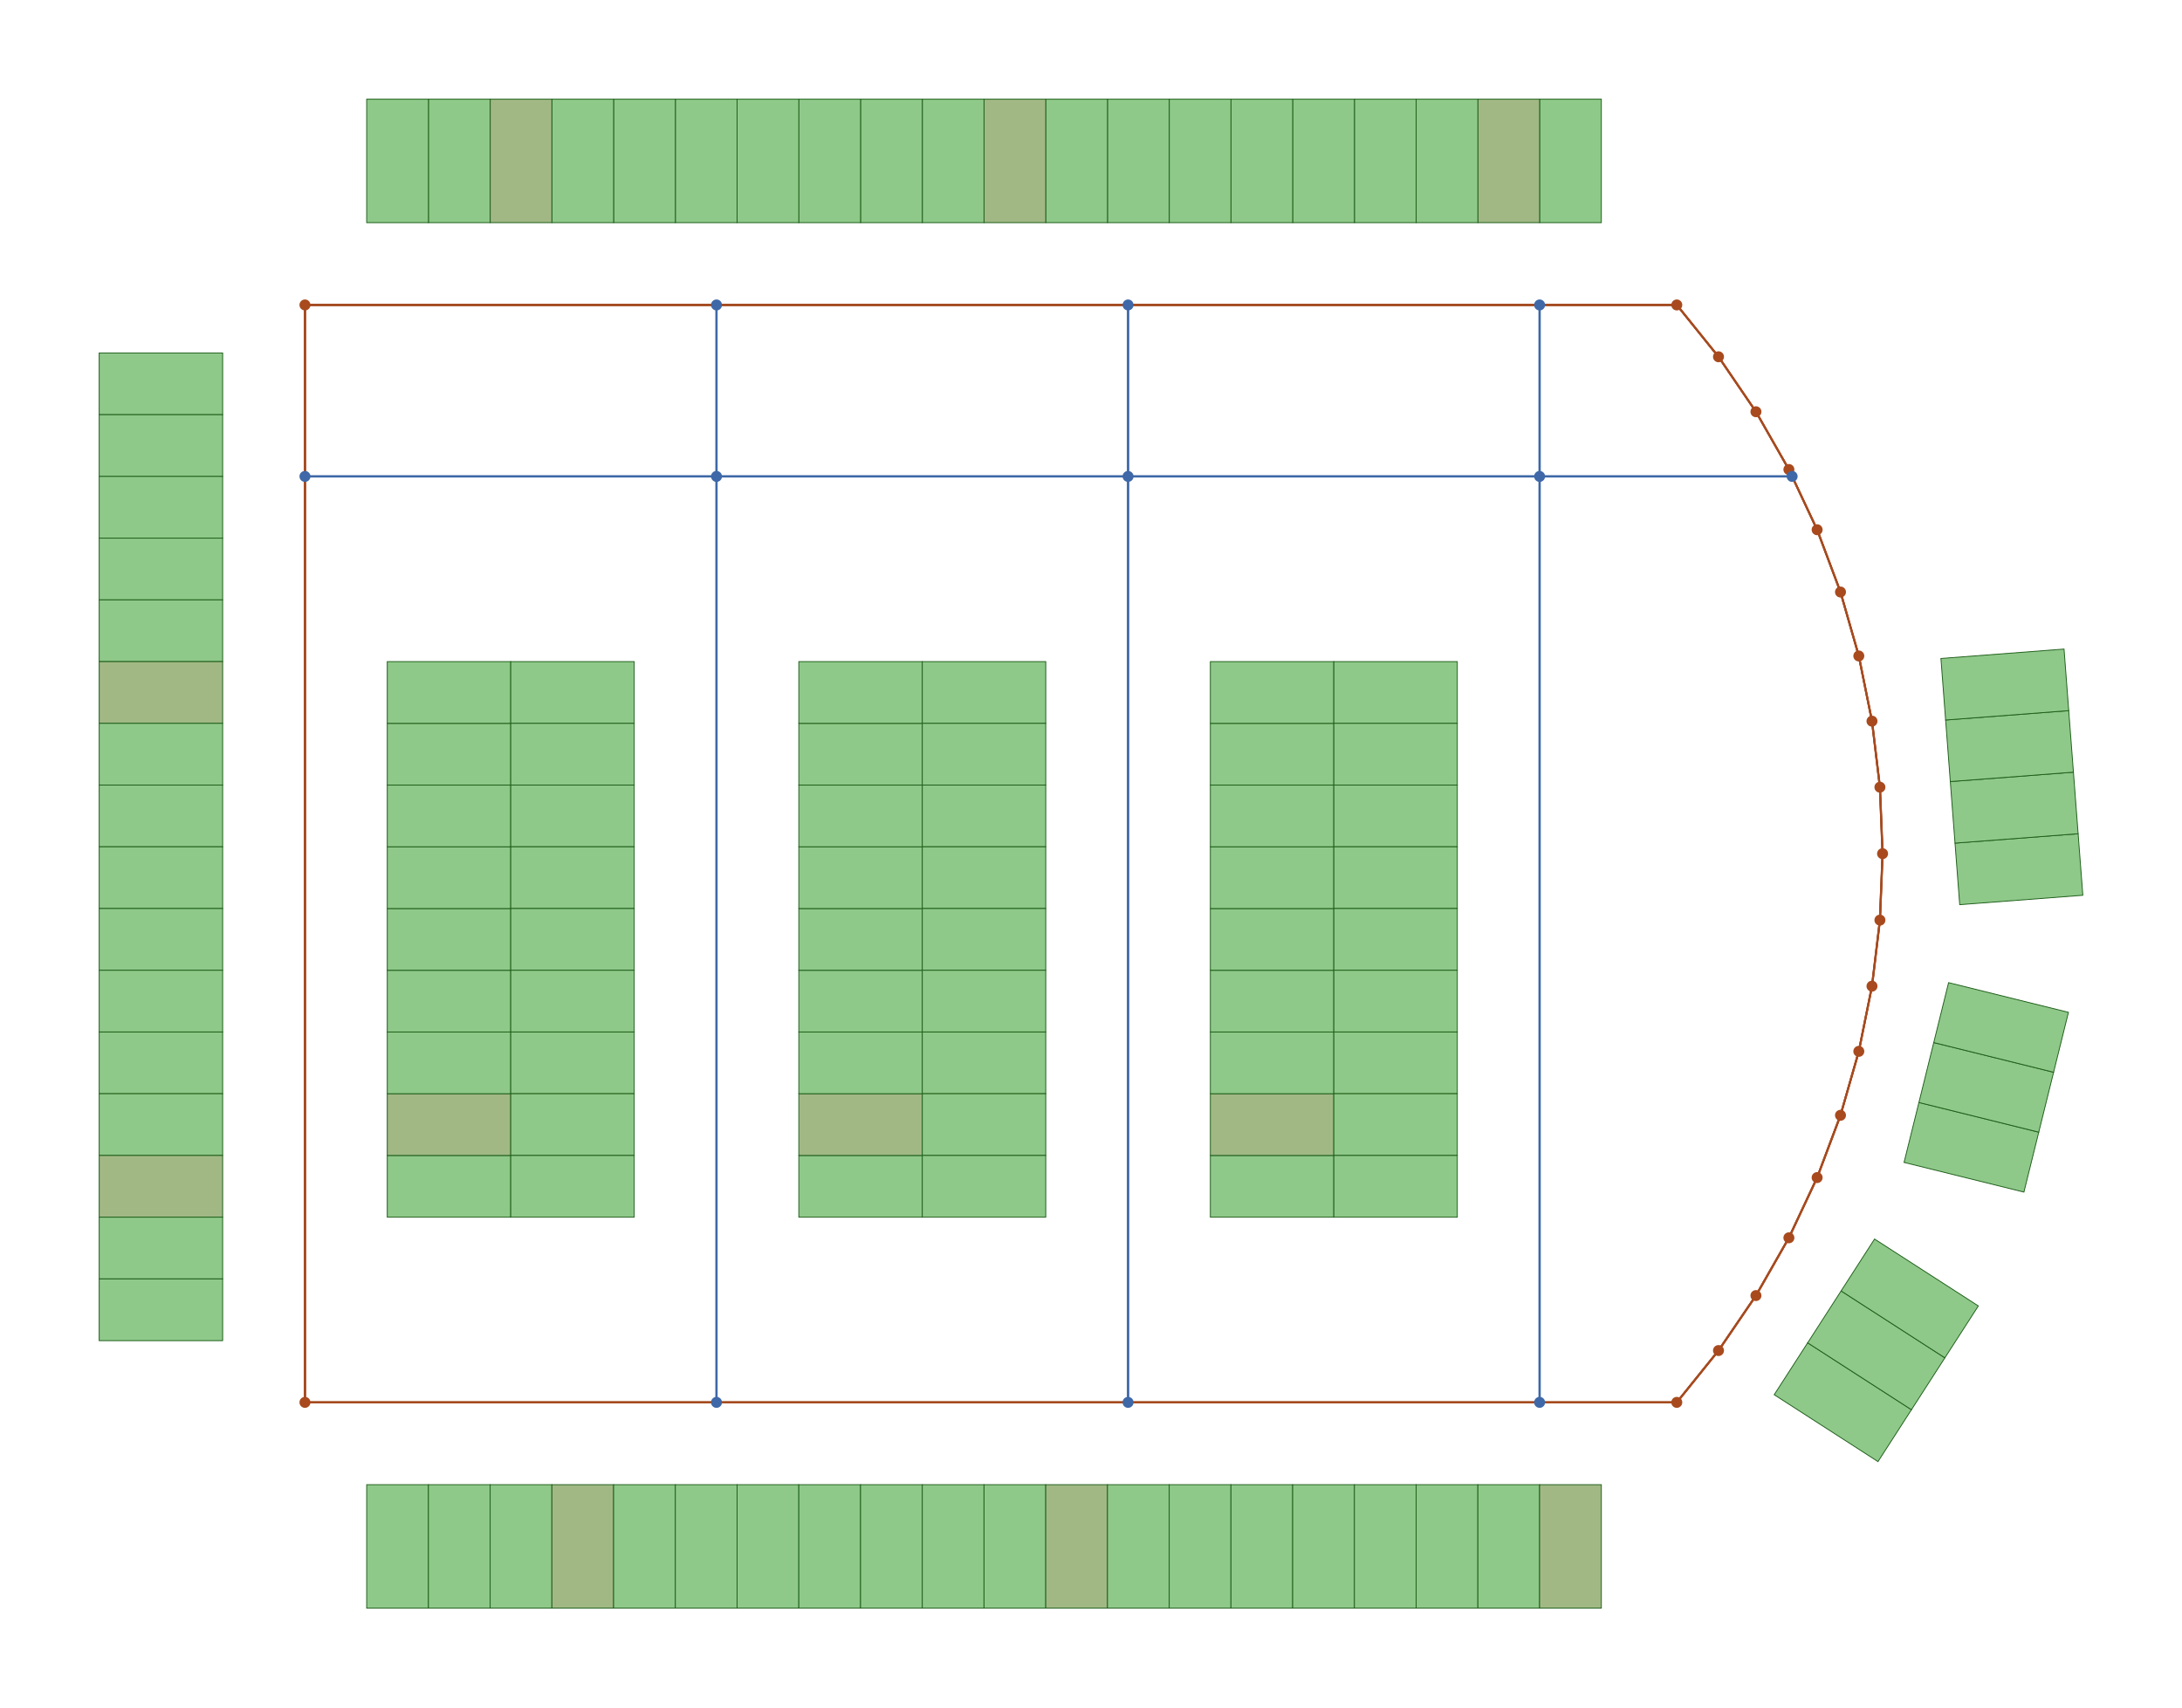
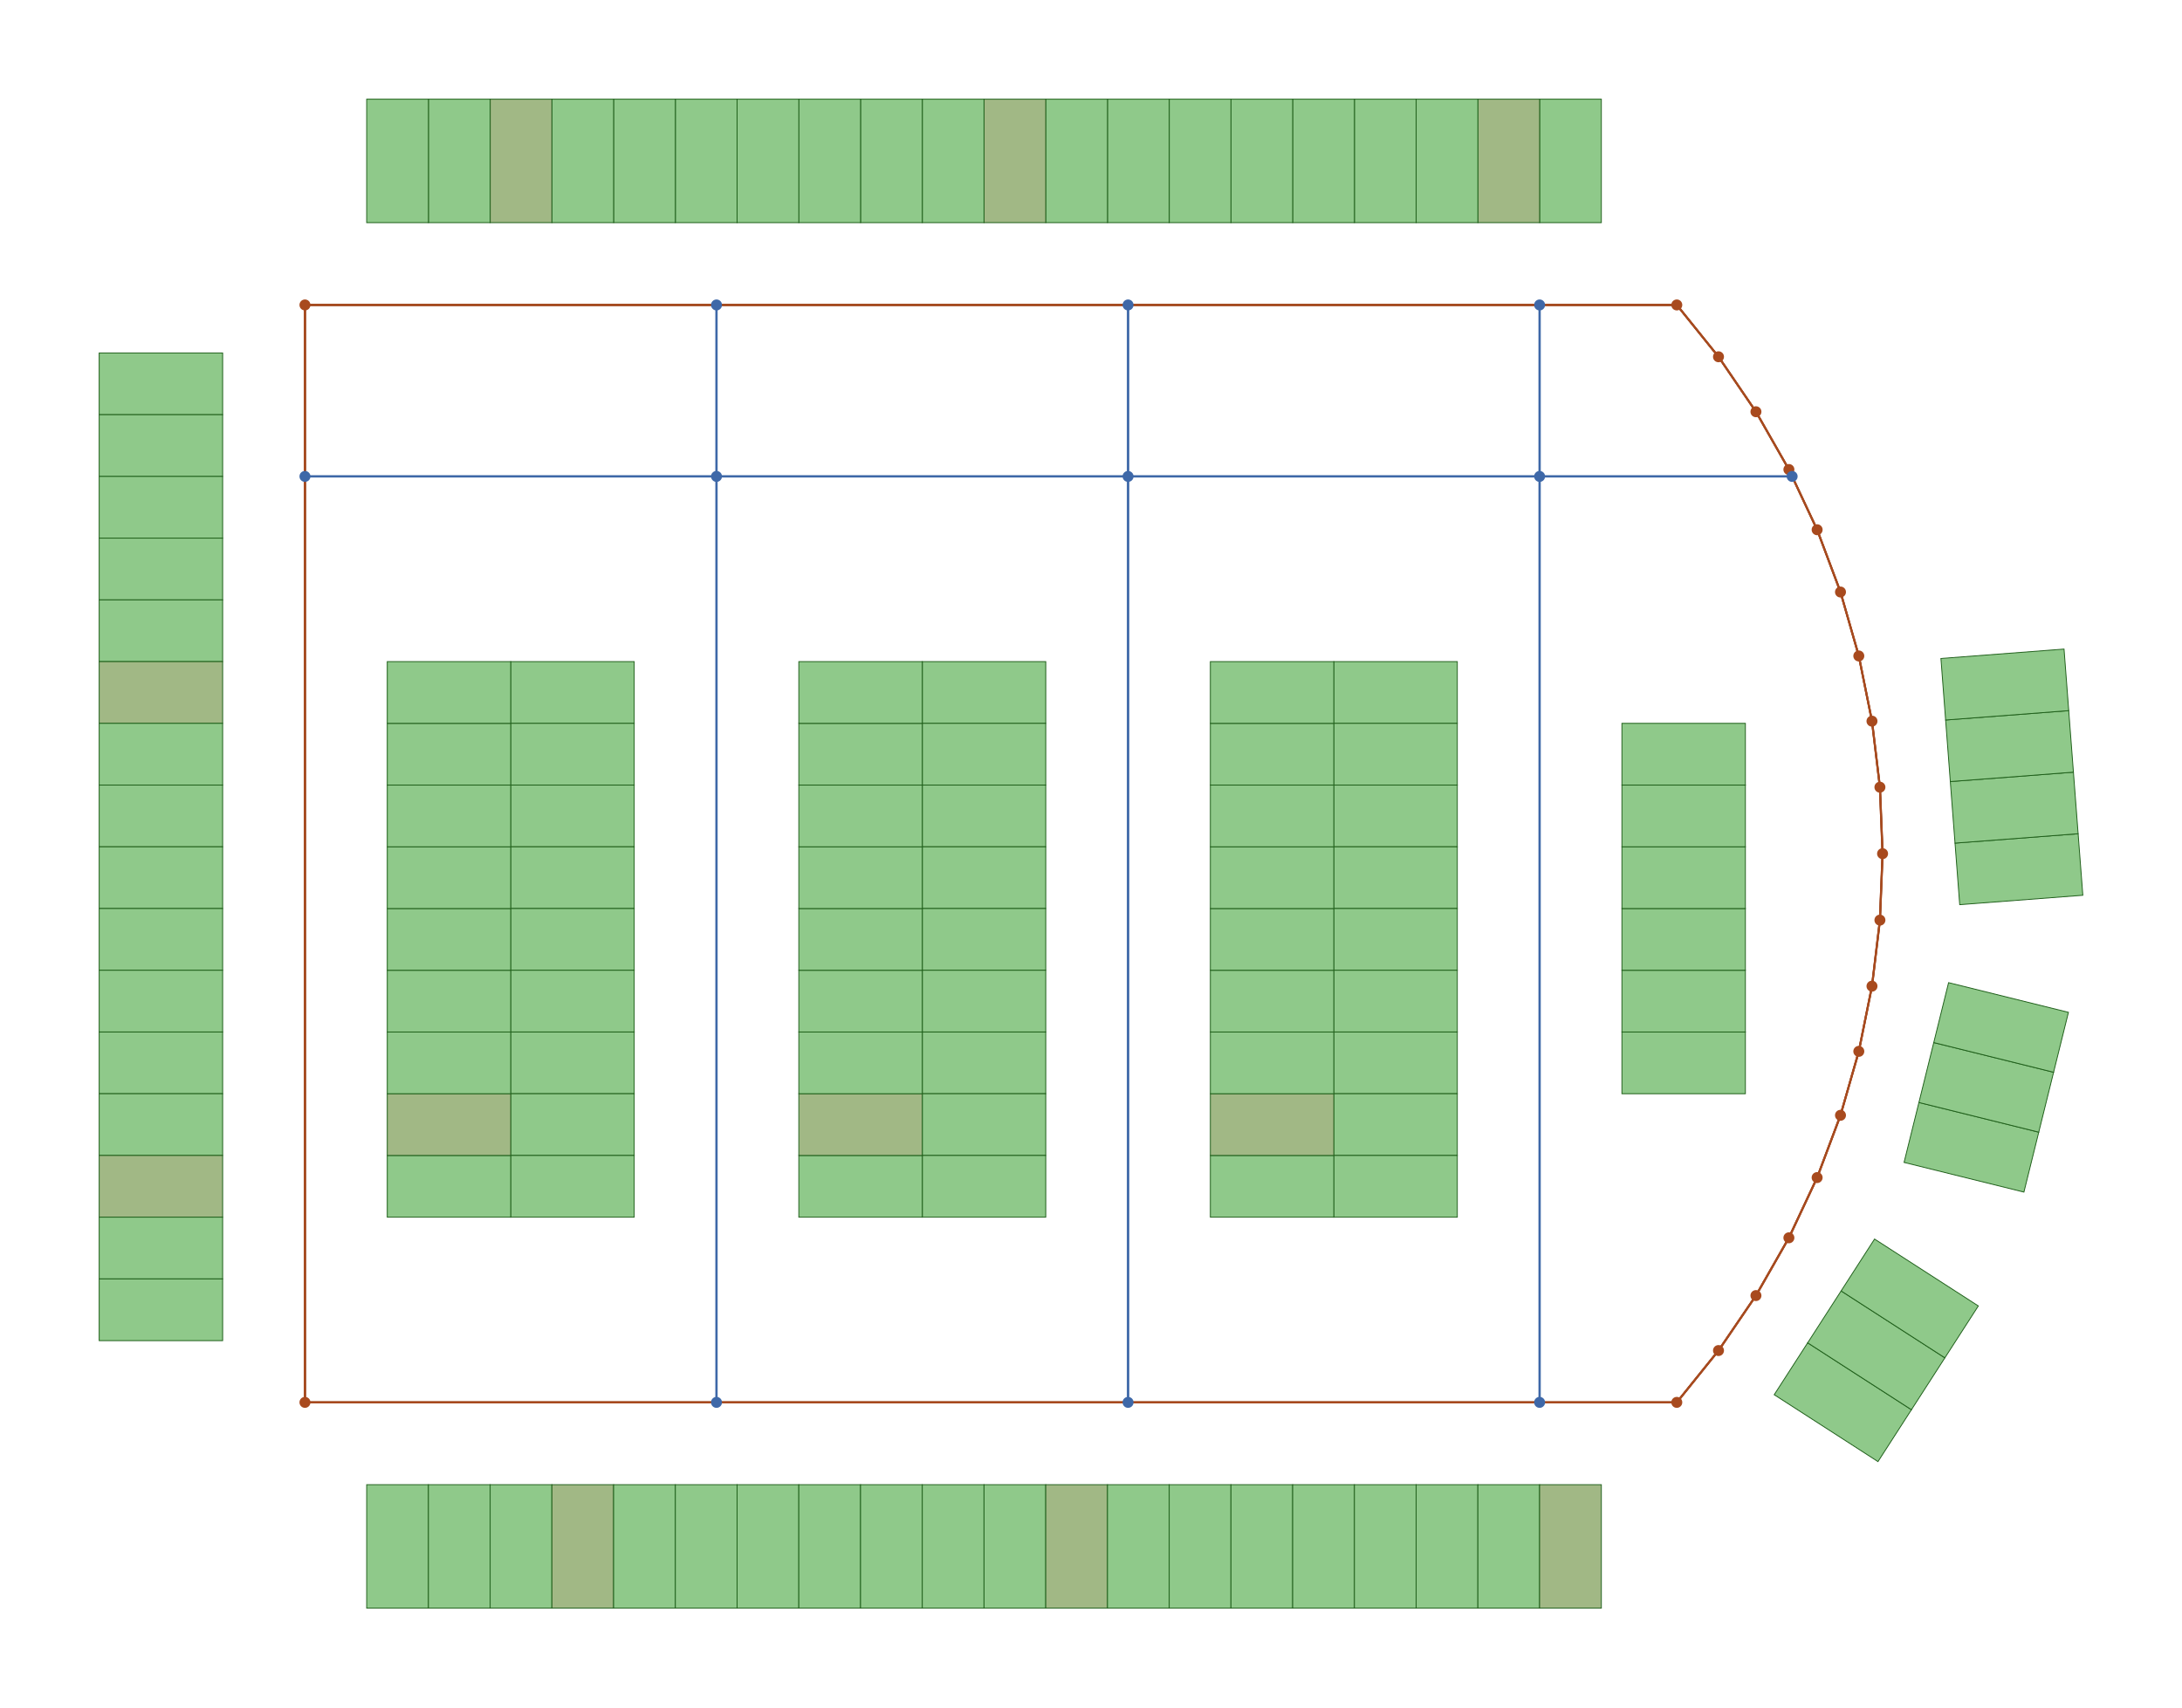
<svg xmlns="http://www.w3.org/2000/svg" width="636.228" height="497.839" viewBox="-44.460 -44.460 318.114 248.919" preserveAspectRatio="xMidYMid meet">
  <style>polygon,line{vector-effect:non-scaling-stroke}</style>
  <g transform="translate(0,160) scale(1,-1)">
    <g id="boundary" fill="none" stroke="#222" stroke-width="0.5">
      <polygon points="0,0 200,0 206.080,7.555 211.539,15.570 216.343,23.994 220.460,32.774 223.865,41.854 226.536,51.176 228.457,60.682 229.614,70.310 230,80 229.614,89.690 228.457,99.318 226.536,108.824 223.865,118.146 220.460,127.226 216.343,136.006 211.539,144.430 206.080,152.445 200,160 0,160" />
    </g>
    <g id="stalls" stroke="#1f5f1a" stroke-width="0.25">
      <polygon points="189,190 180,190 180,172 189,172" fill="#8fc98a" />
      <polygon points="180,190 171,190 171,172 180,172" fill="#a1b885" />
      <polygon points="171,190 162,190 162,172 171,172" fill="#8fc98a" />
      <polygon points="162,190 153,190 153,172 162,172" fill="#8fc98a" />
      <polygon points="153,190 144,190 144,172 153,172" fill="#8fc98a" />
      <polygon points="144,190 135,190 135,172 144,172" fill="#8fc98a" />
      <polygon points="135,190 126,190 126,172 135,172" fill="#8fc98a" />
      <polygon points="126,190 117,190 117,172 126,172" fill="#8fc98a" />
      <polygon points="117,190 108,190 108,172 117,172" fill="#8fc98a" />
      <polygon points="108,190 99,190 99,172 108,172" fill="#a1b885" />
      <polygon points="99,190 90,190 90,172 99,172" fill="#8fc98a" />
      <polygon points="90,190 81,190 81,172 90,172" fill="#8fc98a" />
      <polygon points="81,190 72,190 72,172 81,172" fill="#8fc98a" />
      <polygon points="72,190 63,190 63,172 72,172" fill="#8fc98a" />
      <polygon points="63,190 54,190 54,172 63,172" fill="#8fc98a" />
      <polygon points="54,190 45,190 45,172 54,172" fill="#8fc98a" />
      <polygon points="45,190 36,190 36,172 45,172" fill="#8fc98a" />
      <polygon points="36,190 27,190 27,172 36,172" fill="#a1b885" />
      <polygon points="27,190 18,190 18,172 27,172" fill="#8fc98a" />
      <polygon points="18,190 9,190 9,172 18,172" fill="#8fc98a" />
      <polygon points="9,-30 18,-30 18,-12 9,-12" fill="#8fc98a" />
      <polygon points="18,-30 27,-30 27,-12 18,-12" fill="#8fc98a" />
      <polygon points="27,-30 36,-30 36,-12 27,-12" fill="#8fc98a" />
      <polygon points="36,-30 45,-30 45,-12 36,-12" fill="#a1b885" />
      <polygon points="45,-30 54,-30 54,-12 45,-12" fill="#8fc98a" />
      <polygon points="54,-30 63,-30 63,-12 54,-12" fill="#8fc98a" />
      <polygon points="63,-30 72,-30 72,-12 63,-12" fill="#8fc98a" />
      <polygon points="72,-30 81,-30 81,-12 72,-12" fill="#8fc98a" />
      <polygon points="81,-30 90,-30 90,-12 81,-12" fill="#8fc98a" />
      <polygon points="90,-30 99,-30 99,-12 90,-12" fill="#8fc98a" />
      <polygon points="99,-30 108,-30 108,-12 99,-12" fill="#8fc98a" />
      <polygon points="108,-30 117,-30 117,-12 108,-12" fill="#a1b885" />
      <polygon points="117,-30 126,-30 126,-12 117,-12" fill="#8fc98a" />
      <polygon points="126,-30 135,-30 135,-12 126,-12" fill="#8fc98a" />
      <polygon points="135,-30 144,-30 144,-12 135,-12" fill="#8fc98a" />
      <polygon points="144,-30 153,-30 153,-12 144,-12" fill="#8fc98a" />
      <polygon points="153,-30 162,-30 162,-12 153,-12" fill="#8fc98a" />
      <polygon points="162,-30 171,-30 171,-12 162,-12" fill="#8fc98a" />
      <polygon points="171,-30 180,-30 180,-12 171,-12" fill="#8fc98a" />
      <polygon points="180,-30 189,-30 189,-12 180,-12" fill="#a1b885" />
      <polygon points="-30,153 -30,144 -12,144 -12,153" fill="#8fc98a" />
      <polygon points="-30,144 -30,135 -12,135 -12,144" fill="#8fc98a" />
      <polygon points="-30,135 -30,126 -12,126 -12,135" fill="#8fc98a" />
      <polygon points="-30,126 -30,117 -12,117 -12,126" fill="#8fc98a" />
      <polygon points="-30,117 -30,108 -12,108 -12,117" fill="#8fc98a" />
      <polygon points="-30,108 -30,99 -12,99 -12,108" fill="#a1b885" />
      <polygon points="-30,99 -30,90 -12,90 -12,99" fill="#8fc98a" />
      <polygon points="-30,90 -30,81 -12,81 -12,90" fill="#8fc98a" />
      <polygon points="-30,81 -30,72 -12,72 -12,81" fill="#8fc98a" />
      <polygon points="-30,72 -30,63 -12,63 -12,72" fill="#8fc98a" />
      <polygon points="-30,63 -30,54 -12,54 -12,63" fill="#8fc98a" />
      <polygon points="-30,54 -30,45 -12,45 -12,54" fill="#8fc98a" />
      <polygon points="-30,45 -30,36 -12,36 -12,45" fill="#8fc98a" />
      <polygon points="-30,36 -30,27 -12,27 -12,36" fill="#a1b885" />
      <polygon points="-30,27 -30,18 -12,18 -12,27" fill="#8fc98a" />
      <polygon points="-30,18 -30,9 -12,9 -12,18" fill="#8fc98a" />
+       <polygon points="30,108 30,99 48,99 48,108" fill="#8fc98a" />
+       <polygon points="30,99 30,90 48,90 48,99" fill="#8fc98a" />
+       <polygon points="30,90 30,81 48,81 48,90" fill="#8fc98a" />
+       <polygon points="30,81 30,72 48,72 48,81" fill="#8fc98a" />
+       <polygon points="30,72 30,63 48,63 48,72" fill="#8fc98a" />
+       <polygon points="30,63 30,54 48,54 48,63" fill="#8fc98a" />
+       <polygon points="30,54 30,45 48,45 48,54" fill="#8fc98a" />
+       <polygon points="30,45 30,36 48,36 48,45" fill="#8fc98a" />
+       <polygon points="30,36 30,27 48,27 48,36" fill="#8fc98a" />
      <polygon points="30,27 30,36 12,36 12,27" fill="#8fc98a" />
      <polygon points="30,36 30,45 12,45 12,36" fill="#a1b885" />
      <polygon points="30,45 30,54 12,54 12,45" fill="#8fc98a" />
      <polygon points="30,54 30,63 12,63 12,54" fill="#8fc98a" />
      <polygon points="30,63 30,72 12,72 12,63" fill="#8fc98a" />
      <polygon points="30,72 30,81 12,81 12,72" fill="#8fc98a" />
      <polygon points="30,81 30,90 12,90 12,81" fill="#8fc98a" />
      <polygon points="30,90 30,99 12,99 12,90" fill="#8fc98a" />
      <polygon points="30,99 30,108 12,108 12,99" fill="#8fc98a" />
-       <polygon points="30,108 30,99 48,99 48,108" fill="#8fc98a" />
-       <polygon points="30,99 30,90 48,90 48,99" fill="#8fc98a" />
-       <polygon points="30,90 30,81 48,81 48,90" fill="#8fc98a" />
-       <polygon points="30,81 30,72 48,72 48,81" fill="#8fc98a" />
-       <polygon points="30,72 30,63 48,63 48,72" fill="#8fc98a" />
-       <polygon points="30,63 30,54 48,54 48,63" fill="#8fc98a" />
-       <polygon points="30,54 30,45 48,45 48,54" fill="#8fc98a" />
-       <polygon points="30,45 30,36 48,36 48,45" fill="#8fc98a" />
-       <polygon points="30,36 30,27 48,27 48,36" fill="#8fc98a" />
+       <polygon points="90,108 90,99 108,99 108,108" fill="#8fc98a" />
+       <polygon points="90,99 90,90 108,90 108,99" fill="#8fc98a" />
+       <polygon points="90,90 90,81 108,81 108,90" fill="#8fc98a" />
+       <polygon points="90,81 90,72 108,72 108,81" fill="#8fc98a" />
+       <polygon points="90,72 90,63 108,63 108,72" fill="#8fc98a" />
+       <polygon points="90,63 90,54 108,54 108,63" fill="#8fc98a" />
+       <polygon points="90,54 90,45 108,45 108,54" fill="#8fc98a" />
+       <polygon points="90,45 90,36 108,36 108,45" fill="#8fc98a" />
+       <polygon points="90,36 90,27 108,27 108,36" fill="#8fc98a" />
      <polygon points="90,27 90,36 72,36 72,27" fill="#8fc98a" />
      <polygon points="90,36 90,45 72,45 72,36" fill="#a1b885" />
      <polygon points="90,45 90,54 72,54 72,45" fill="#8fc98a" />
      <polygon points="90,54 90,63 72,63 72,54" fill="#8fc98a" />
      <polygon points="90,63 90,72 72,72 72,63" fill="#8fc98a" />
      <polygon points="90,72 90,81 72,81 72,72" fill="#8fc98a" />
      <polygon points="90,81 90,90 72,90 72,81" fill="#8fc98a" />
      <polygon points="90,90 90,99 72,99 72,90" fill="#8fc98a" />
      <polygon points="90,99 90,108 72,108 72,99" fill="#8fc98a" />
-       <polygon points="90,108 90,99 108,99 108,108" fill="#8fc98a" />
-       <polygon points="90,99 90,90 108,90 108,99" fill="#8fc98a" />
-       <polygon points="90,90 90,81 108,81 108,90" fill="#8fc98a" />
-       <polygon points="90,81 90,72 108,72 108,81" fill="#8fc98a" />
-       <polygon points="90,72 90,63 108,63 108,72" fill="#8fc98a" />
-       <polygon points="90,63 90,54 108,54 108,63" fill="#8fc98a" />
-       <polygon points="90,54 90,45 108,45 108,54" fill="#8fc98a" />
-       <polygon points="90,45 90,36 108,36 108,45" fill="#8fc98a" />
-       <polygon points="90,36 90,27 108,27 108,36" fill="#8fc98a" />
+       <polygon points="150,108 150,99 168,99 168,108" fill="#8fc98a" />
+       <polygon points="150,99 150,90 168,90 168,99" fill="#8fc98a" />
+       <polygon points="150,90 150,81 168,81 168,90" fill="#8fc98a" />
+       <polygon points="150,81 150,72 168,72 168,81" fill="#8fc98a" />
+       <polygon points="150,72 150,63 168,63 168,72" fill="#8fc98a" />
+       <polygon points="150,63 150,54 168,54 168,63" fill="#8fc98a" />
+       <polygon points="150,54 150,45 168,45 168,54" fill="#8fc98a" />
+       <polygon points="150,45 150,36 168,36 168,45" fill="#8fc98a" />
+       <polygon points="150,36 150,27 168,27 168,36" fill="#8fc98a" />
      <polygon points="150,27 150,36 132,36 132,27" fill="#8fc98a" />
      <polygon points="150,36 150,45 132,45 132,36" fill="#a1b885" />
      <polygon points="150,45 150,54 132,54 132,45" fill="#8fc98a" />
      <polygon points="150,54 150,63 132,63 132,54" fill="#8fc98a" />
      <polygon points="150,63 150,72 132,72 132,63" fill="#8fc98a" />
      <polygon points="150,72 150,81 132,81 132,72" fill="#8fc98a" />
      <polygon points="150,81 150,90 132,90 132,81" fill="#8fc98a" />
      <polygon points="150,90 150,99 132,99 132,90" fill="#8fc98a" />
      <polygon points="150,99 150,108 132,108 132,99" fill="#8fc98a" />
-       <polygon points="150,108 150,99 168,99 168,108" fill="#8fc98a" />
-       <polygon points="150,99 150,90 168,90 168,99" fill="#8fc98a" />
-       <polygon points="150,90 150,81 168,81 168,90" fill="#8fc98a" />
-       <polygon points="150,81 150,72 168,72 168,81" fill="#8fc98a" />
-       <polygon points="150,72 150,63 168,63 168,72" fill="#8fc98a" />
-       <polygon points="150,63 150,54 168,54 168,63" fill="#8fc98a" />
-       <polygon points="150,54 150,45 168,45 168,54" fill="#8fc98a" />
-       <polygon points="150,45 150,36 168,36 168,45" fill="#8fc98a" />
-       <polygon points="150,36 150,27 168,27 168,36" fill="#8fc98a" />
+       <polygon points="210,45 210,54 192,54 192,45" fill="#8fc98a" />
+       <polygon points="210,54 210,63 192,63 192,54" fill="#8fc98a" />
+       <polygon points="210,63 210,72 192,72 192,63" fill="#8fc98a" />
+       <polygon points="210,72 210,81 192,81 192,72" fill="#8fc98a" />
+       <polygon points="210,81 210,90 192,90 192,81" fill="#8fc98a" />
+       <polygon points="210,90 210,99 192,99 192,90" fill="#8fc98a" />
      <polygon points="259.195,73.933 258.510,82.906 240.562,81.537 241.247,72.563" fill="#8fc98a" />
      <polygon points="258.510,82.906 257.825,91.880 239.877,90.511 240.562,81.537" fill="#8fc98a" />
      <polygon points="257.825,91.880 257.140,100.854 239.193,99.485 239.877,90.511" fill="#8fc98a" />
      <polygon points="257.140,100.854 256.456,109.828 238.508,108.459 239.193,99.485" fill="#8fc98a" />
      <polygon points="250.606,30.658 252.770,39.394 235.298,43.721 233.134,34.985" fill="#8fc98a" />
      <polygon points="252.770,39.394 254.933,48.130 237.461,52.457 235.298,43.721" fill="#8fc98a" />
      <polygon points="254.933,48.130 257.097,56.866 239.625,61.193 237.461,52.457" fill="#8fc98a" />
      <polygon points="229.331,-8.635 234.208,-1.071 219.079,8.682 214.202,1.118" fill="#8fc98a" />
      <polygon points="234.208,-1.071 239.084,6.494 223.955,16.247 219.079,8.682" fill="#8fc98a" />
      <polygon points="239.084,6.494 243.960,14.058 228.832,23.811 223.955,16.247" fill="#8fc98a" />
    </g>
    <g id="graph">
      <line x1="0" y1="0" x2="60" y2="0" stroke="#a84a1e" stroke-width="0.6" />
      <line x1="60" y1="0" x2="0" y2="0" stroke="#a84a1e" stroke-width="0.6" />
      <line x1="60" y1="0" x2="120" y2="0" stroke="#a84a1e" stroke-width="0.6" />
      <line x1="120" y1="0" x2="60" y2="0" stroke="#a84a1e" stroke-width="0.6" />
      <line x1="120" y1="0" x2="180" y2="0" stroke="#a84a1e" stroke-width="0.6" />
      <line x1="180" y1="0" x2="120" y2="0" stroke="#a84a1e" stroke-width="0.6" />
      <line x1="180" y1="0" x2="200" y2="0" stroke="#a84a1e" stroke-width="0.6" />
      <line x1="200" y1="0" x2="180" y2="0" stroke="#a84a1e" stroke-width="0.6" />
      <line x1="200" y1="0" x2="206.080" y2="7.555" stroke="#a84a1e" stroke-width="0.6" />
      <line x1="206.080" y1="7.555" x2="200" y2="0" stroke="#a84a1e" stroke-width="0.6" />
      <line x1="206.080" y1="7.555" x2="211.539" y2="15.570" stroke="#a84a1e" stroke-width="0.6" />
      <line x1="211.539" y1="15.570" x2="206.080" y2="7.555" stroke="#a84a1e" stroke-width="0.6" />
      <line x1="211.539" y1="15.570" x2="216.343" y2="23.994" stroke="#a84a1e" stroke-width="0.6" />
      <line x1="216.343" y1="23.994" x2="211.539" y2="15.570" stroke="#a84a1e" stroke-width="0.6" />
      <line x1="216.343" y1="23.994" x2="220.460" y2="32.774" stroke="#a84a1e" stroke-width="0.6" />
      <line x1="220.460" y1="32.774" x2="216.343" y2="23.994" stroke="#a84a1e" stroke-width="0.6" />
      <line x1="220.460" y1="32.774" x2="223.865" y2="41.854" stroke="#a84a1e" stroke-width="0.6" />
      <line x1="223.865" y1="41.854" x2="220.460" y2="32.774" stroke="#a84a1e" stroke-width="0.6" />
      <line x1="223.865" y1="41.854" x2="226.536" y2="51.176" stroke="#a84a1e" stroke-width="0.6" />
      <line x1="226.536" y1="51.176" x2="223.865" y2="41.854" stroke="#a84a1e" stroke-width="0.6" />
      <line x1="226.536" y1="51.176" x2="228.457" y2="60.682" stroke="#a84a1e" stroke-width="0.6" />
      <line x1="228.457" y1="60.682" x2="226.536" y2="51.176" stroke="#a84a1e" stroke-width="0.6" />
      <line x1="228.457" y1="60.682" x2="229.614" y2="70.310" stroke="#a84a1e" stroke-width="0.6" />
      <line x1="229.614" y1="70.310" x2="228.457" y2="60.682" stroke="#a84a1e" stroke-width="0.6" />
      <line x1="229.614" y1="70.310" x2="230" y2="80" stroke="#a84a1e" stroke-width="0.6" />
      <line x1="230" y1="80" x2="229.614" y2="70.310" stroke="#a84a1e" stroke-width="0.6" />
      <line x1="230" y1="80" x2="229.614" y2="89.690" stroke="#a84a1e" stroke-width="0.6" />
      <line x1="229.614" y1="89.690" x2="230" y2="80" stroke="#a84a1e" stroke-width="0.6" />
      <line x1="229.614" y1="89.690" x2="228.457" y2="99.318" stroke="#a84a1e" stroke-width="0.6" />
      <line x1="228.457" y1="99.318" x2="229.614" y2="89.690" stroke="#a84a1e" stroke-width="0.6" />
      <line x1="228.457" y1="99.318" x2="226.536" y2="108.824" stroke="#a84a1e" stroke-width="0.6" />
      <line x1="226.536" y1="108.824" x2="228.457" y2="99.318" stroke="#a84a1e" stroke-width="0.6" />
      <line x1="226.536" y1="108.824" x2="223.865" y2="118.146" stroke="#a84a1e" stroke-width="0.6" />
      <line x1="223.865" y1="118.146" x2="226.536" y2="108.824" stroke="#a84a1e" stroke-width="0.6" />
      <line x1="223.865" y1="118.146" x2="220.460" y2="127.226" stroke="#a84a1e" stroke-width="0.6" />
      <line x1="220.460" y1="127.226" x2="223.865" y2="118.146" stroke="#a84a1e" stroke-width="0.6" />
      <line x1="220.460" y1="127.226" x2="216.815" y2="135" stroke="#a84a1e" stroke-width="0.6" />
      <line x1="216.815" y1="135" x2="220.460" y2="127.226" stroke="#a84a1e" stroke-width="0.6" />
      <line x1="216.815" y1="135" x2="216.343" y2="136.006" stroke="#a84a1e" stroke-width="0.6" />
      <line x1="216.343" y1="136.006" x2="216.815" y2="135" stroke="#a84a1e" stroke-width="0.6" />
      <line x1="216.343" y1="136.006" x2="211.539" y2="144.430" stroke="#a84a1e" stroke-width="0.6" />
      <line x1="211.539" y1="144.430" x2="216.343" y2="136.006" stroke="#a84a1e" stroke-width="0.6" />
      <line x1="211.539" y1="144.430" x2="206.080" y2="152.445" stroke="#a84a1e" stroke-width="0.6" />
      <line x1="206.080" y1="152.445" x2="211.539" y2="144.430" stroke="#a84a1e" stroke-width="0.6" />
      <line x1="206.080" y1="152.445" x2="200" y2="160" stroke="#a84a1e" stroke-width="0.6" />
      <line x1="200" y1="160" x2="206.080" y2="152.445" stroke="#a84a1e" stroke-width="0.6" />
      <line x1="200" y1="160" x2="180" y2="160" stroke="#a84a1e" stroke-width="0.6" />
      <line x1="180" y1="160" x2="200" y2="160" stroke="#a84a1e" stroke-width="0.6" />
      <line x1="180" y1="160" x2="120" y2="160" stroke="#a84a1e" stroke-width="0.6" />
      <line x1="120" y1="160" x2="180" y2="160" stroke="#a84a1e" stroke-width="0.6" />
      <line x1="120" y1="160" x2="60" y2="160" stroke="#a84a1e" stroke-width="0.6" />
      <line x1="60" y1="160" x2="120" y2="160" stroke="#a84a1e" stroke-width="0.6" />
      <line x1="60" y1="160" x2="0" y2="160" stroke="#a84a1e" stroke-width="0.6" />
      <line x1="0" y1="160" x2="60" y2="160" stroke="#a84a1e" stroke-width="0.6" />
      <line x1="0" y1="160" x2="0" y2="135" stroke="#a84a1e" stroke-width="0.6" />
      <line x1="0" y1="135" x2="0" y2="160" stroke="#a84a1e" stroke-width="0.6" />
      <line x1="0" y1="135" x2="0" y2="0" stroke="#a84a1e" stroke-width="0.6" />
      <line x1="0" y1="0" x2="0" y2="135" stroke="#a84a1e" stroke-width="0.6" />
      <line x1="180" y1="0" x2="180" y2="135" stroke="#3e68a8" stroke-width="0.6" />
      <line x1="180" y1="135" x2="180" y2="0" stroke="#3e68a8" stroke-width="0.6" />
      <line x1="180" y1="135" x2="180" y2="160" stroke="#3e68a8" stroke-width="0.6" />
      <line x1="180" y1="160" x2="180" y2="135" stroke="#3e68a8" stroke-width="0.6" />
      <line x1="120" y1="0" x2="120" y2="135" stroke="#3e68a8" stroke-width="0.6" />
      <line x1="120" y1="135" x2="120" y2="0" stroke="#3e68a8" stroke-width="0.6" />
      <line x1="120" y1="135" x2="120" y2="160" stroke="#3e68a8" stroke-width="0.6" />
      <line x1="120" y1="160" x2="120" y2="135" stroke="#3e68a8" stroke-width="0.6" />
      <line x1="60" y1="0" x2="60" y2="135" stroke="#3e68a8" stroke-width="0.6" />
      <line x1="60" y1="135" x2="60" y2="0" stroke="#3e68a8" stroke-width="0.6" />
      <line x1="60" y1="135" x2="60" y2="160" stroke="#3e68a8" stroke-width="0.6" />
      <line x1="60" y1="160" x2="60" y2="135" stroke="#3e68a8" stroke-width="0.6" />
      <line x1="216.815" y1="135" x2="180" y2="135" stroke="#3e68a8" stroke-width="0.6" />
      <line x1="180" y1="135" x2="216.815" y2="135" stroke="#3e68a8" stroke-width="0.6" />
      <line x1="180" y1="135" x2="120" y2="135" stroke="#3e68a8" stroke-width="0.6" />
      <line x1="120" y1="135" x2="180" y2="135" stroke="#3e68a8" stroke-width="0.6" />
      <line x1="120" y1="135" x2="60" y2="135" stroke="#3e68a8" stroke-width="0.6" />
      <line x1="60" y1="135" x2="120" y2="135" stroke="#3e68a8" stroke-width="0.6" />
      <line x1="60" y1="135" x2="0" y2="135" stroke="#3e68a8" stroke-width="0.6" />
      <line x1="0" y1="135" x2="60" y2="135" stroke="#3e68a8" stroke-width="0.6" />
      <circle cx="0" cy="0" r="0.8" fill="#a84a1e" />
      <circle cx="200" cy="0" r="0.8" fill="#a84a1e" />
      <circle cx="206.080" cy="7.555" r="0.8" fill="#a84a1e" />
      <circle cx="211.539" cy="15.570" r="0.8" fill="#a84a1e" />
      <circle cx="216.343" cy="23.994" r="0.8" fill="#a84a1e" />
      <circle cx="220.460" cy="32.774" r="0.8" fill="#a84a1e" />
      <circle cx="223.865" cy="41.854" r="0.8" fill="#a84a1e" />
      <circle cx="226.536" cy="51.176" r="0.8" fill="#a84a1e" />
      <circle cx="228.457" cy="60.682" r="0.8" fill="#a84a1e" />
      <circle cx="229.614" cy="70.310" r="0.8" fill="#a84a1e" />
      <circle cx="230" cy="80" r="0.8" fill="#a84a1e" />
      <circle cx="229.614" cy="89.690" r="0.8" fill="#a84a1e" />
      <circle cx="228.457" cy="99.318" r="0.8" fill="#a84a1e" />
      <circle cx="226.536" cy="108.824" r="0.8" fill="#a84a1e" />
      <circle cx="223.865" cy="118.146" r="0.8" fill="#a84a1e" />
      <circle cx="220.460" cy="127.226" r="0.8" fill="#a84a1e" />
      <circle cx="216.343" cy="136.006" r="0.8" fill="#a84a1e" />
      <circle cx="211.539" cy="144.430" r="0.8" fill="#a84a1e" />
      <circle cx="206.080" cy="152.445" r="0.8" fill="#a84a1e" />
      <circle cx="200" cy="160" r="0.8" fill="#a84a1e" />
      <circle cx="0" cy="160" r="0.8" fill="#a84a1e" />
      <circle cx="180" cy="0" r="0.8" fill="#3e68a8" />
      <circle cx="180" cy="160" r="0.8" fill="#3e68a8" />
      <circle cx="120" cy="0" r="0.8" fill="#3e68a8" />
      <circle cx="120" cy="160" r="0.8" fill="#3e68a8" />
      <circle cx="60" cy="0" r="0.8" fill="#3e68a8" />
      <circle cx="60" cy="160" r="0.8" fill="#3e68a8" />
      <circle cx="216.815" cy="135" r="0.8" fill="#3e68a8" />
      <circle cx="0" cy="135" r="0.8" fill="#3e68a8" />
      <circle cx="180" cy="135" r="0.8" fill="#3e68a8" />
      <circle cx="120" cy="135" r="0.8" fill="#3e68a8" />
      <circle cx="60" cy="135" r="0.8" fill="#3e68a8" />
    </g>
  </g>
</svg>
